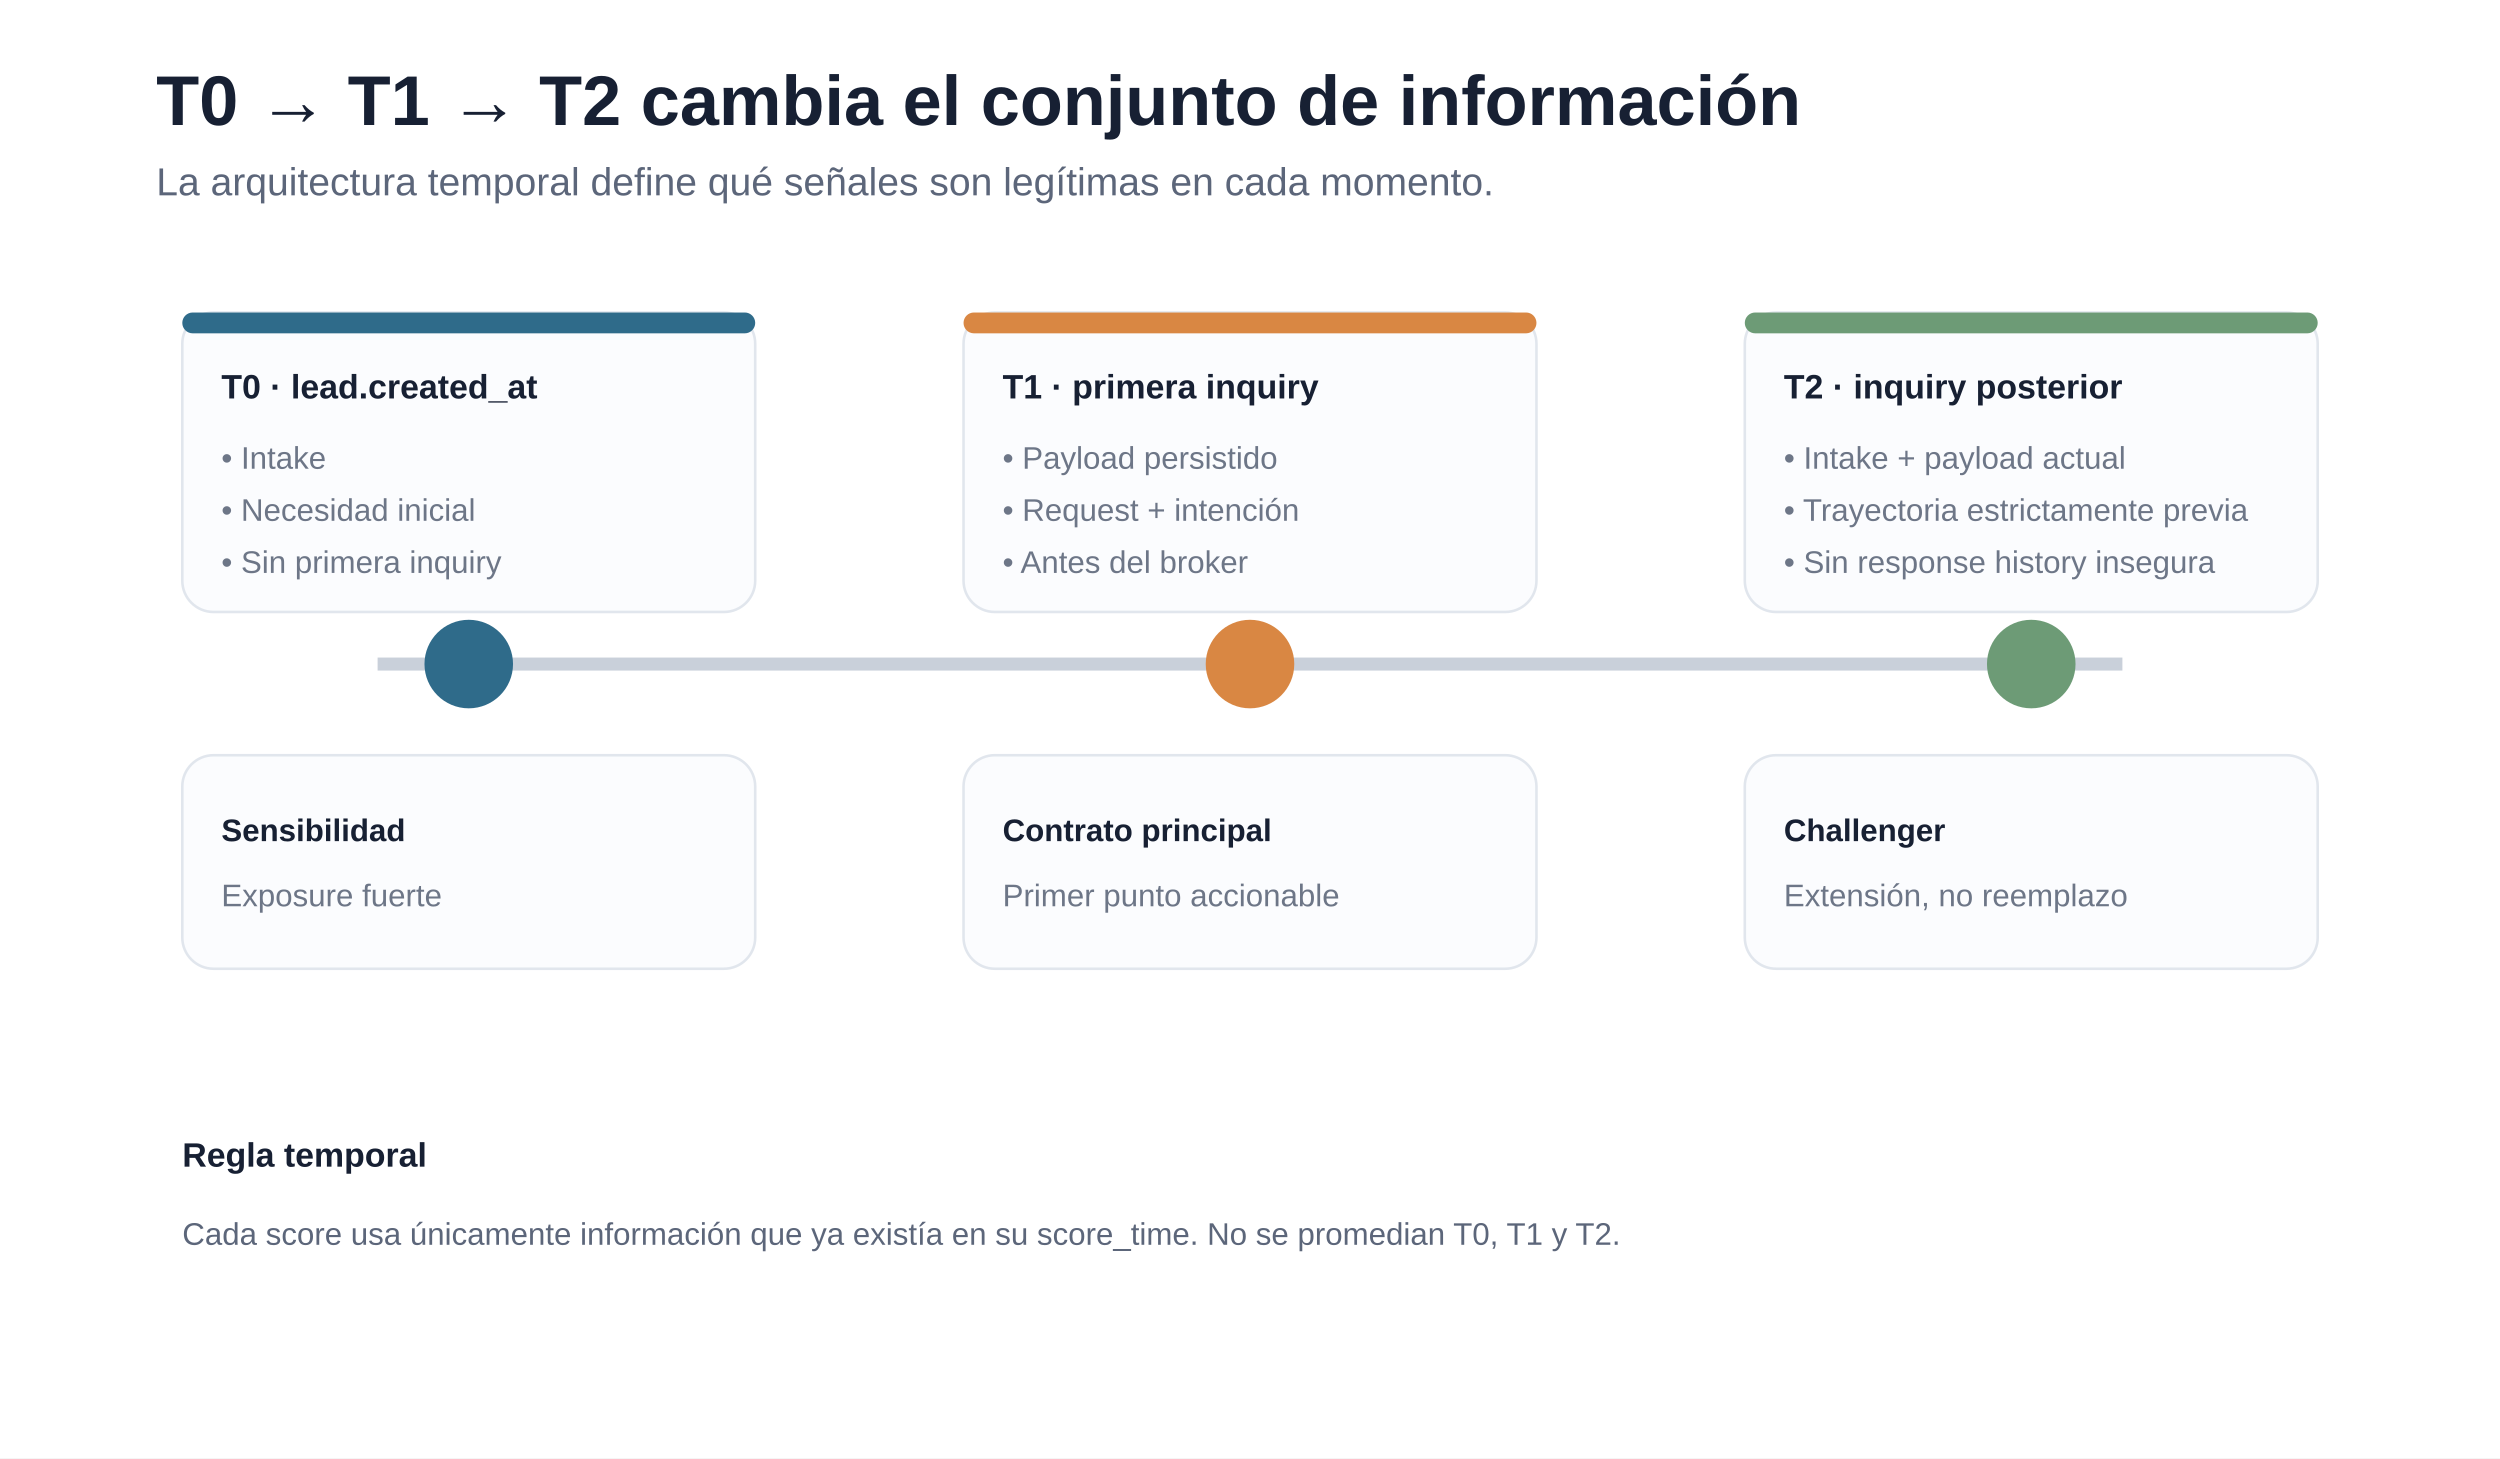
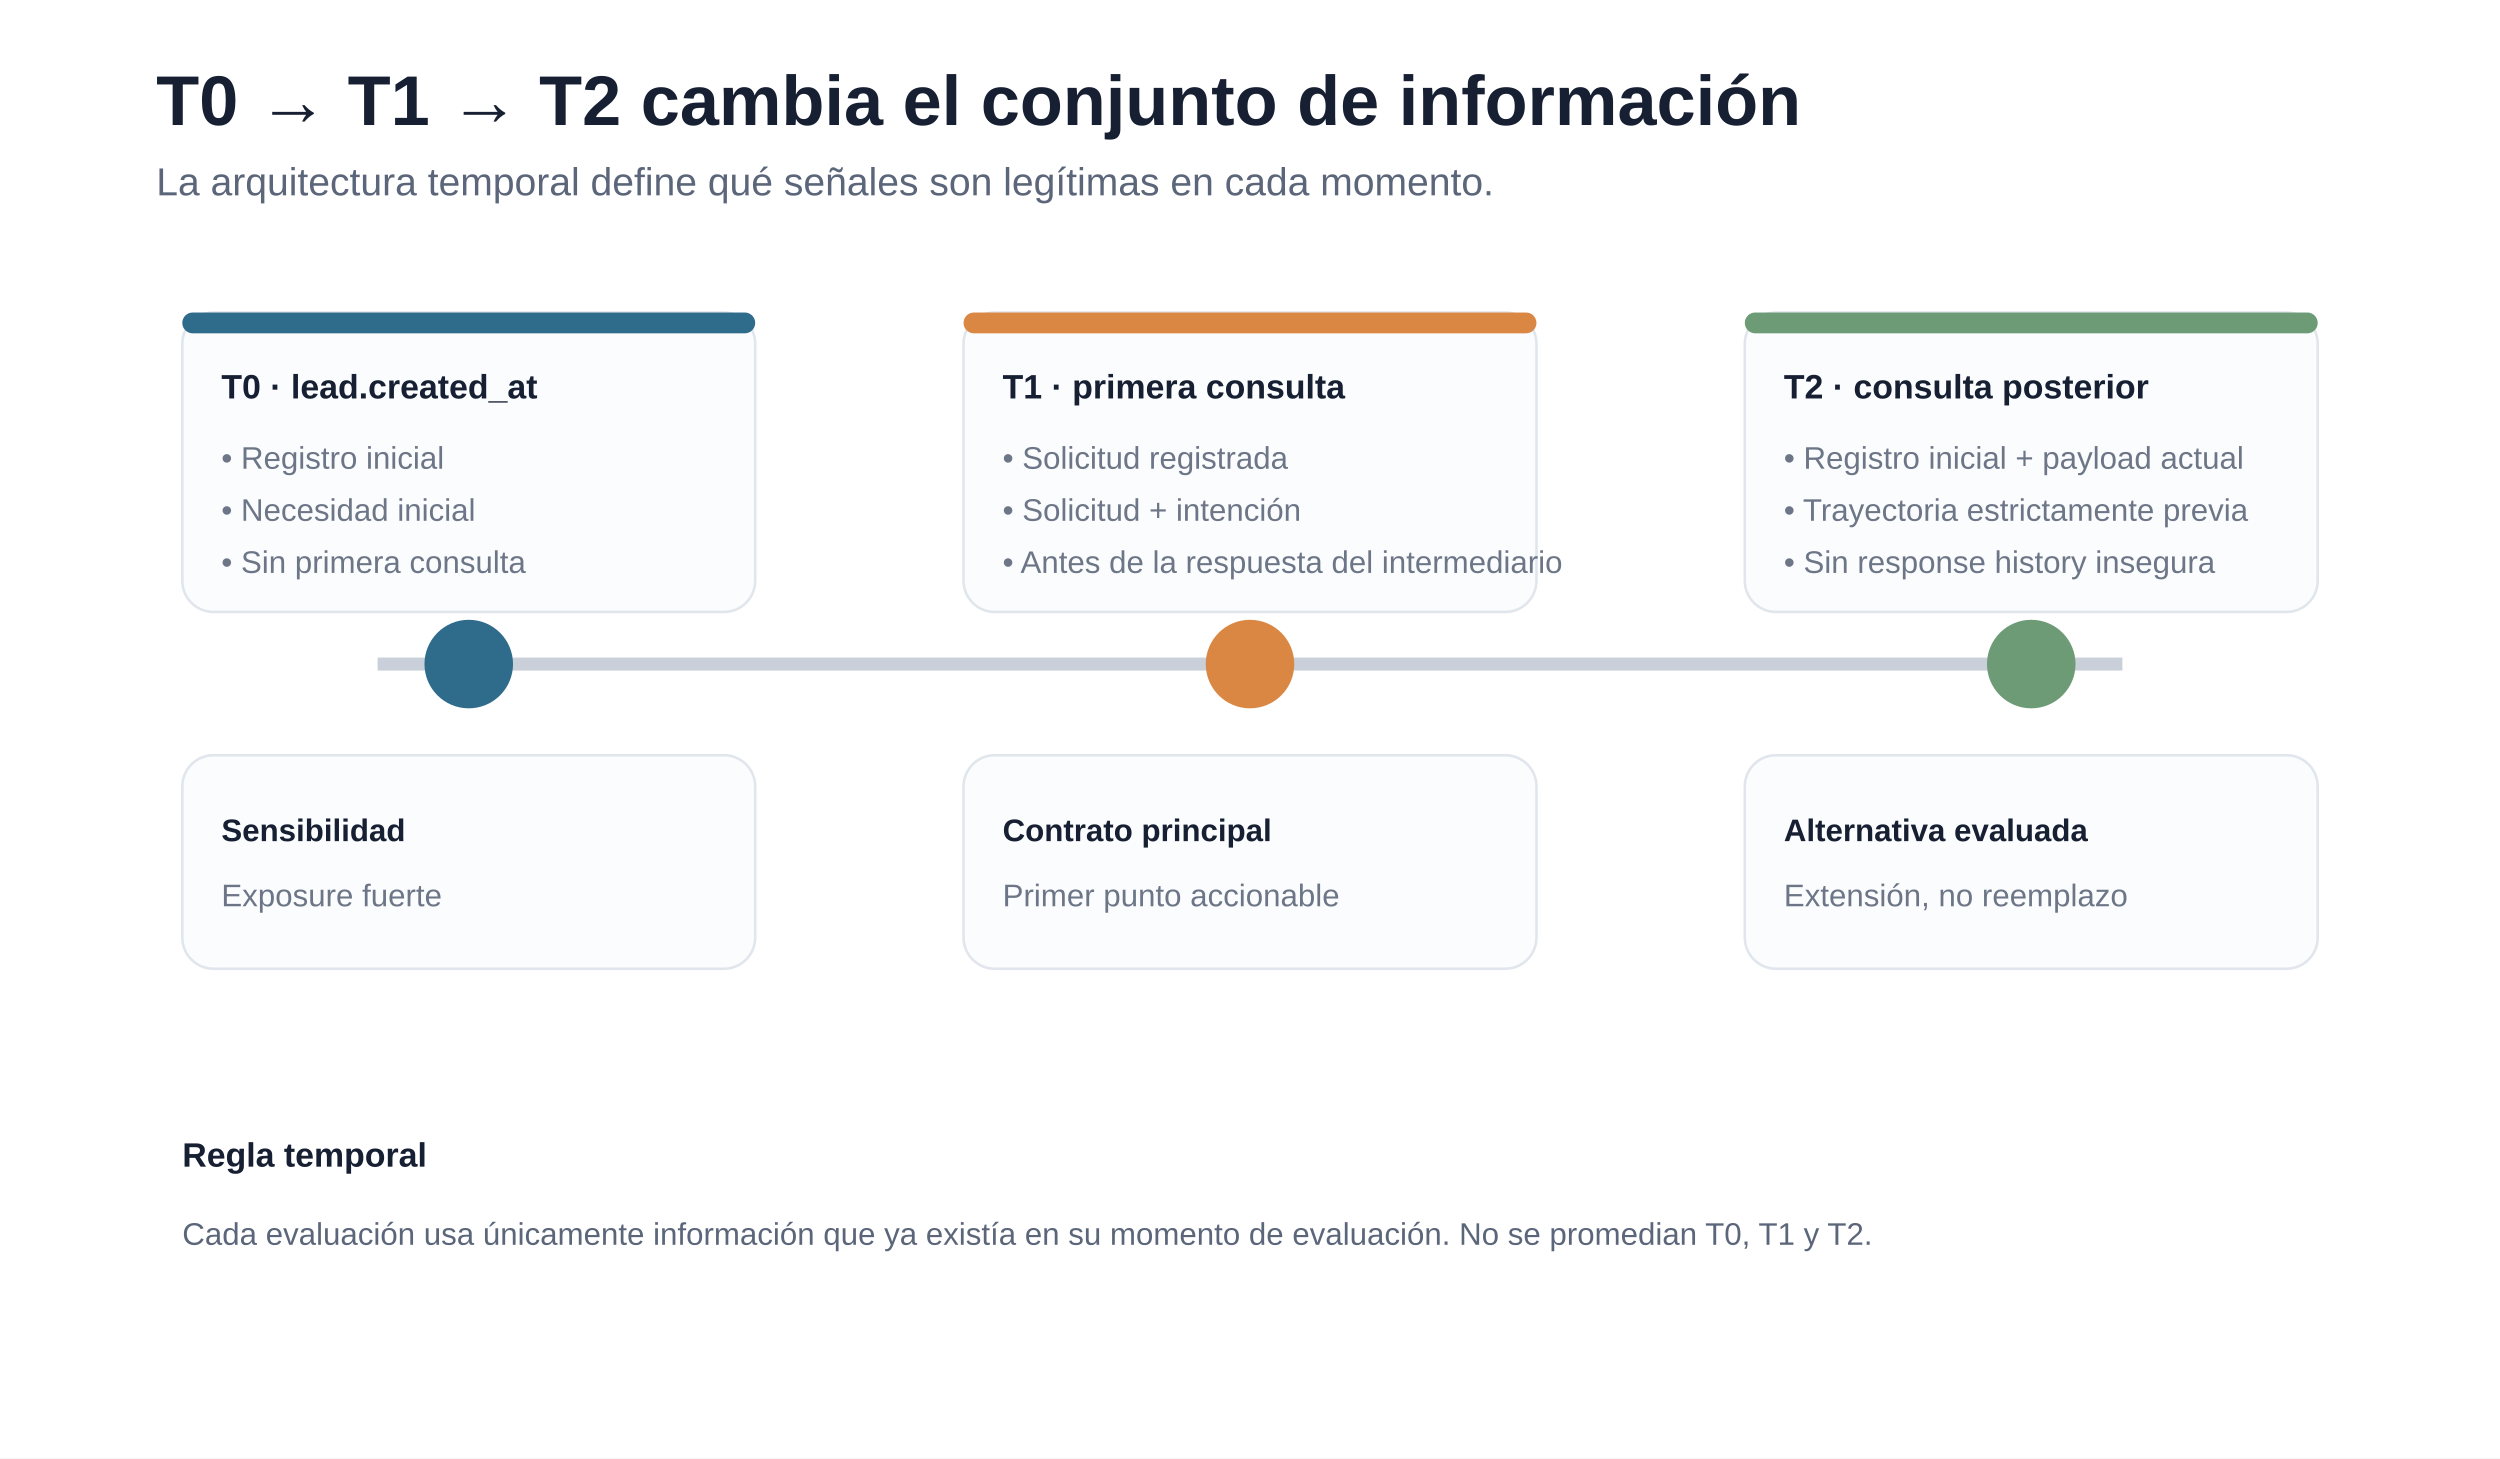
<svg xmlns="http://www.w3.org/2000/svg" width="960" height="560" viewBox="0 0 960 560" role="img" aria-label="T0 → T1 → T2 cambia el conjunto de información">
  <style>text{font-family:Arial,Helvetica,sans-serif;fill:#172033}.title{font-size:27px;font-weight:700}.sub{font-size:15px;fill:#5c667a}.axis{font-size:12px;fill:#6d7687}.label{font-size:13px;font-weight:600}.value{font-size:12px;font-weight:700}.big{font-size:30px;font-weight:800}.note{font-size:12px;fill:#5c667a}.grid{stroke:#e6e9ef;stroke-width:1}.axisline{stroke:#9aa3b2;stroke-width:1}.a{fill:#2f6b8a}.b{fill:#d98743}.c{fill:#6d9b76}.d{fill:#8b78a8}.soft{fill:#f1f3f6}.card{fill:#fbfcfe;stroke:#e1e6ed;stroke-width:1}.lineA{fill:none;stroke:#2f6b8a;stroke-width:4}.ptA{fill:#2f6b8a}</style>
  <rect width="960" height="560" fill="#fff" />
  <text x="60" y="48" class="title">T0 → T1 → T2 cambia el conjunto de información</text>
  <text x="60" y="75" class="sub">La arquitectura temporal define qué señales son legítimas en cada momento.</text>
  <line x1="145" y1="255" x2="815" y2="255" stroke="#c9d0da" stroke-width="5" />
  <circle cx="180" cy="255" r="17" class="a" />
  <circle cx="480" cy="255" r="17" class="b" />
  <circle cx="780" cy="255" r="17" class="c" />
  <rect x="70" y="120" width="220" height="115" rx="12" class="card" />
  <rect x="70" y="120" width="220" height="8" rx="4" class="a" />
  <text x="85" y="153" class="label">T0 · lead.created_at</text>
-   <text x="85" y="180" class="axis">• Intake</text>
+   <text x="85" y="180" class="axis">• Registro inicial</text>
  <text x="85" y="200" class="axis">• Necesidad inicial</text>
-   <text x="85" y="220" class="axis">• Sin primera inquiry</text>
+   <text x="85" y="220" class="axis">• Sin primera consulta</text>
  <rect x="70" y="290" width="220" height="82" rx="12" class="card" />
  <text x="85" y="323" class="value">Sensibilidad</text>
  <text x="85" y="348" class="axis">Exposure fuerte</text>
  <rect x="370" y="120" width="220" height="115" rx="12" class="card" />
  <rect x="370" y="120" width="220" height="8" rx="4" class="b" />
-   <text x="385" y="153" class="label">T1 · primera inquiry</text>
-   <text x="385" y="180" class="axis">• Payload persistido</text>
-   <text x="385" y="200" class="axis">• Request + intención</text>
-   <text x="385" y="220" class="axis">• Antes del broker</text>
+   <text x="385" y="153" class="label">T1 · primera consulta</text>
+   <text x="385" y="180" class="axis">• Solicitud registrada</text>
+   <text x="385" y="200" class="axis">• Solicitud + intención</text>
+   <text x="385" y="220" class="axis">• Antes de la respuesta del intermediario</text>
  <rect x="370" y="290" width="220" height="82" rx="12" class="card" />
  <text x="385" y="323" class="value">Contrato principal</text>
  <text x="385" y="348" class="axis">Primer punto accionable</text>
  <rect x="670" y="120" width="220" height="115" rx="12" class="card" />
  <rect x="670" y="120" width="220" height="8" rx="4" class="c" />
-   <text x="685" y="153" class="label">T2 · inquiry posterior</text>
-   <text x="685" y="180" class="axis">• Intake + payload actual</text>
+   <text x="685" y="153" class="label">T2 · consulta posterior</text>
+   <text x="685" y="180" class="axis">• Registro inicial + payload actual</text>
  <text x="685" y="200" class="axis">• Trayectoria estrictamente previa</text>
  <text x="685" y="220" class="axis">• Sin response history insegura</text>
  <rect x="670" y="290" width="220" height="82" rx="12" class="card" />
-   <text x="685" y="323" class="value">Challenger</text>
+   <text x="685" y="323" class="value">Alternativa evaluada</text>
  <text x="685" y="348" class="axis">Extensión, no reemplazo</text>
  <text x="70" y="448" class="label">Regla temporal</text>
-   <text x="70" y="478" class="note">Cada score usa únicamente información que ya existía en su score_time. No se promedian T0, T1 y T2.</text>
+   <text x="70" y="478" class="note">Cada evaluación usa únicamente información que ya existía en su momento de evaluación. No se promedian T0, T1 y T2.</text>
</svg>
